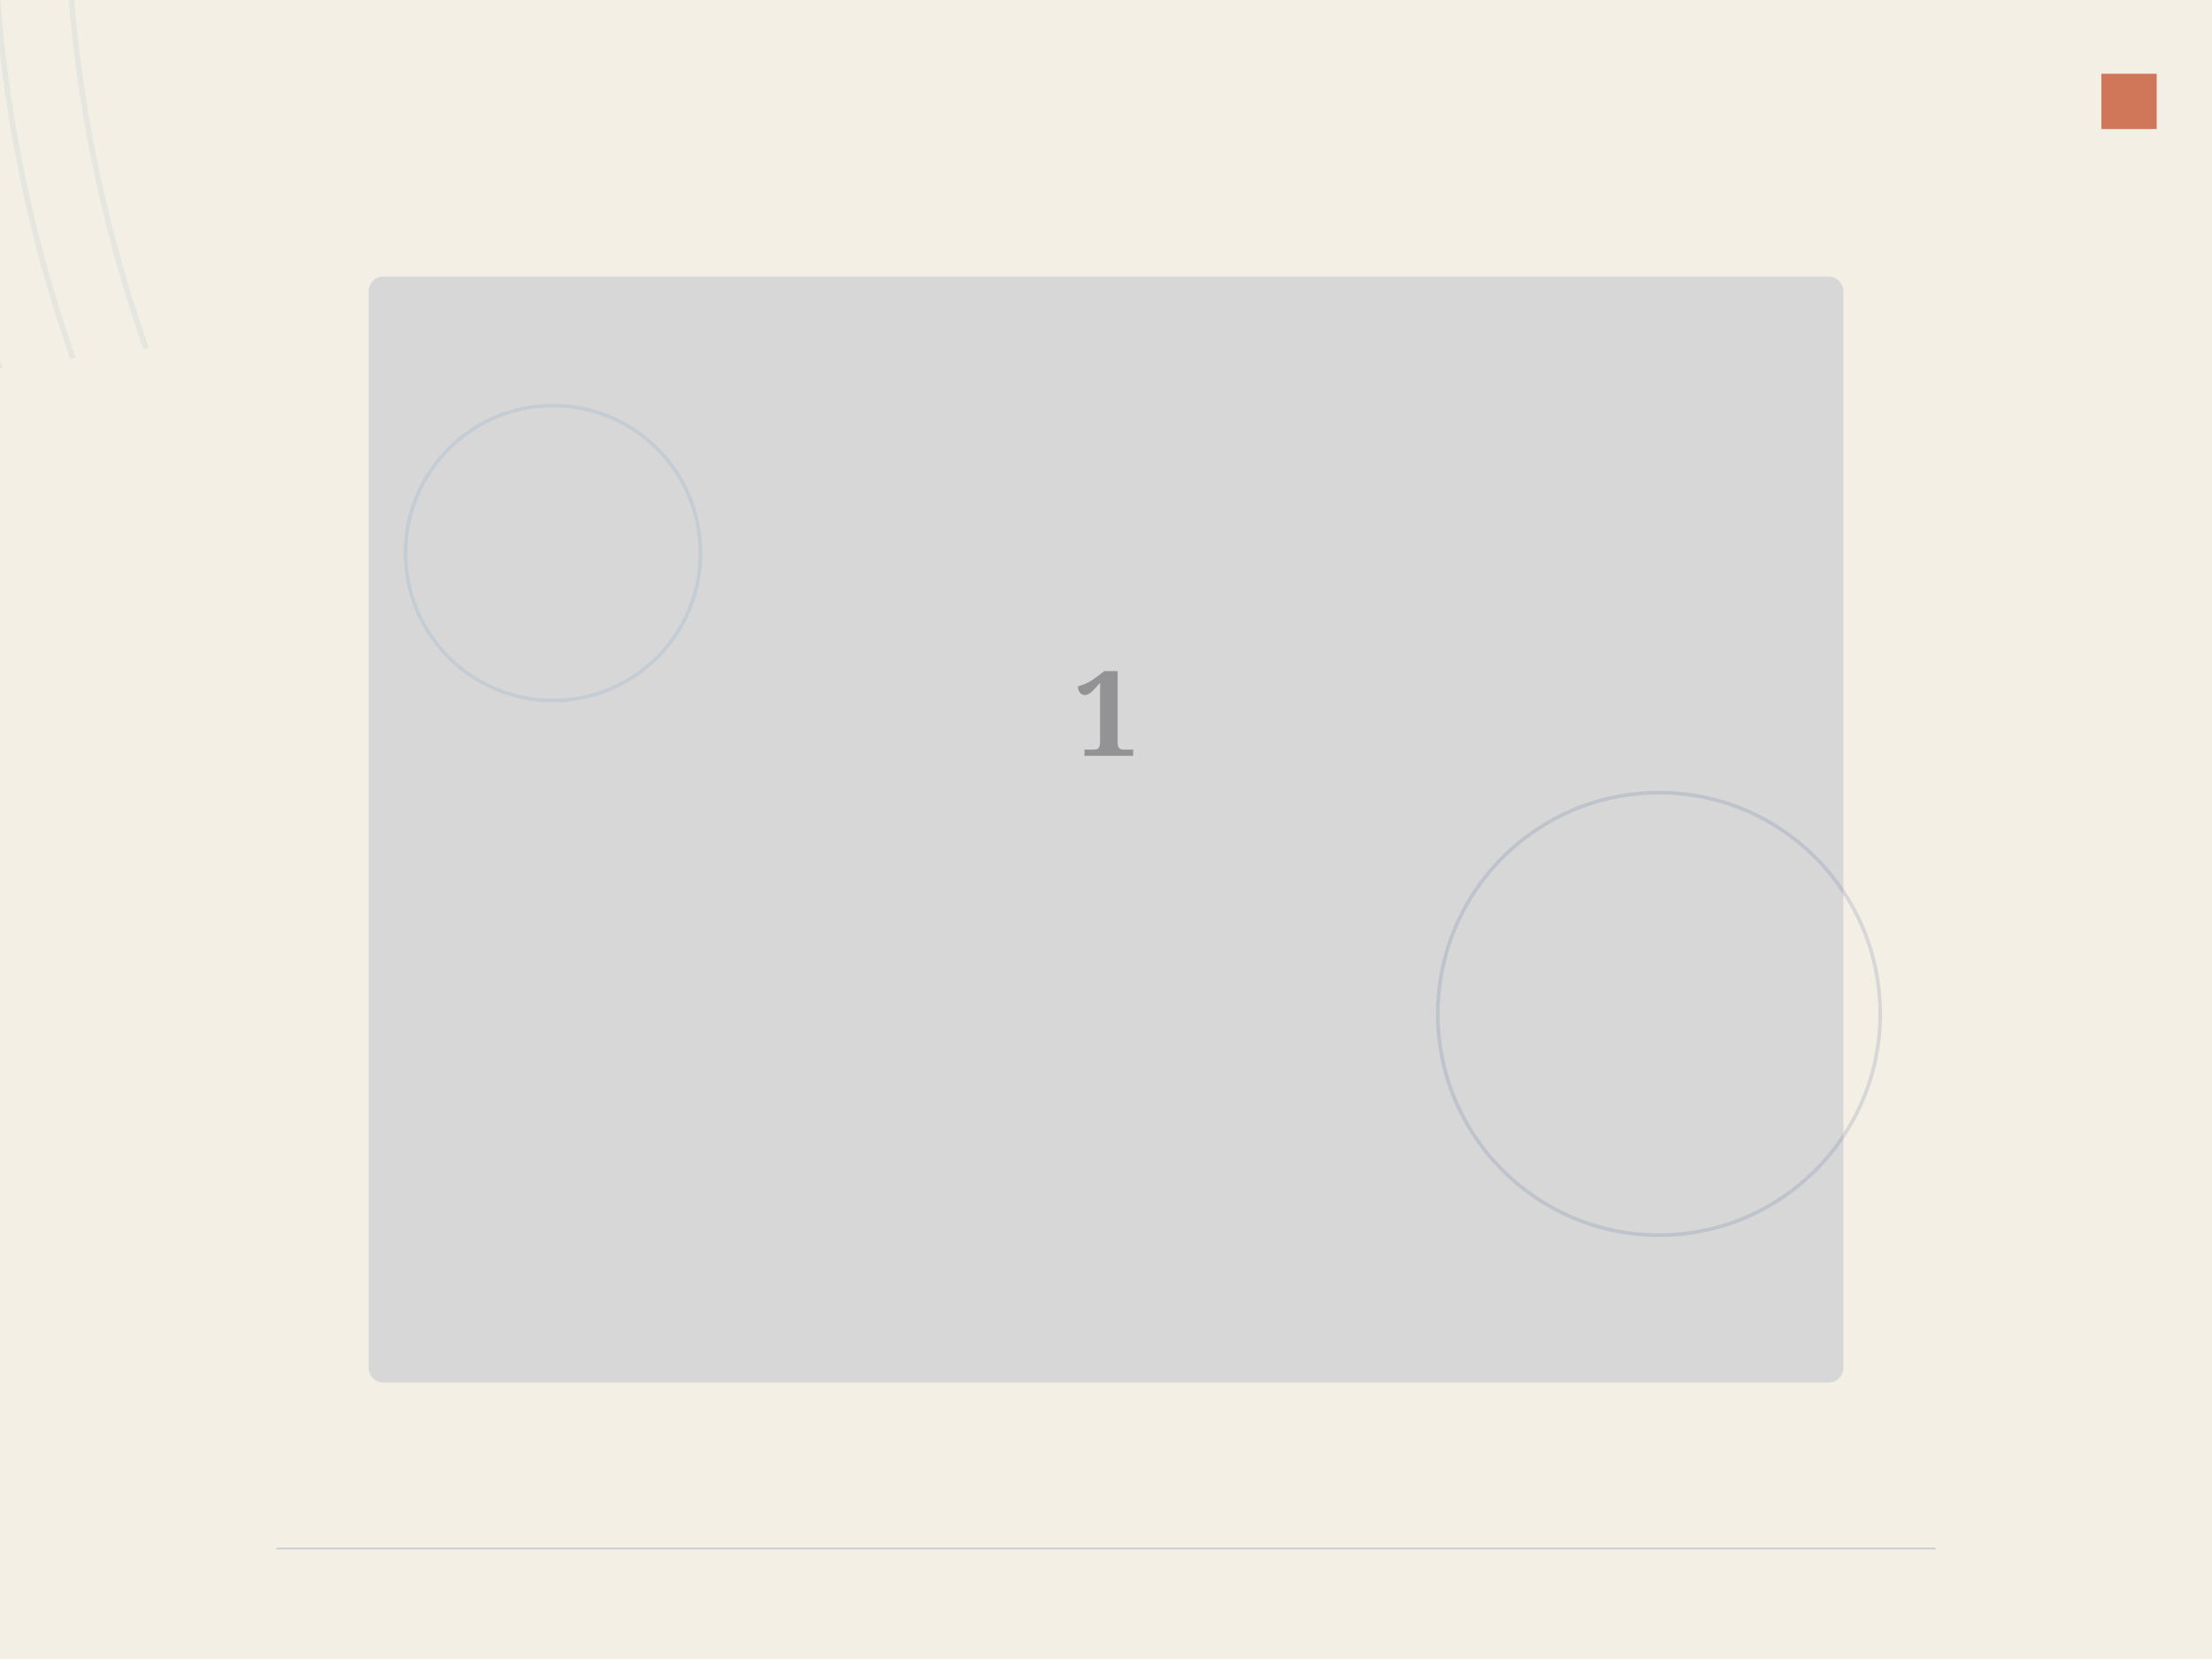
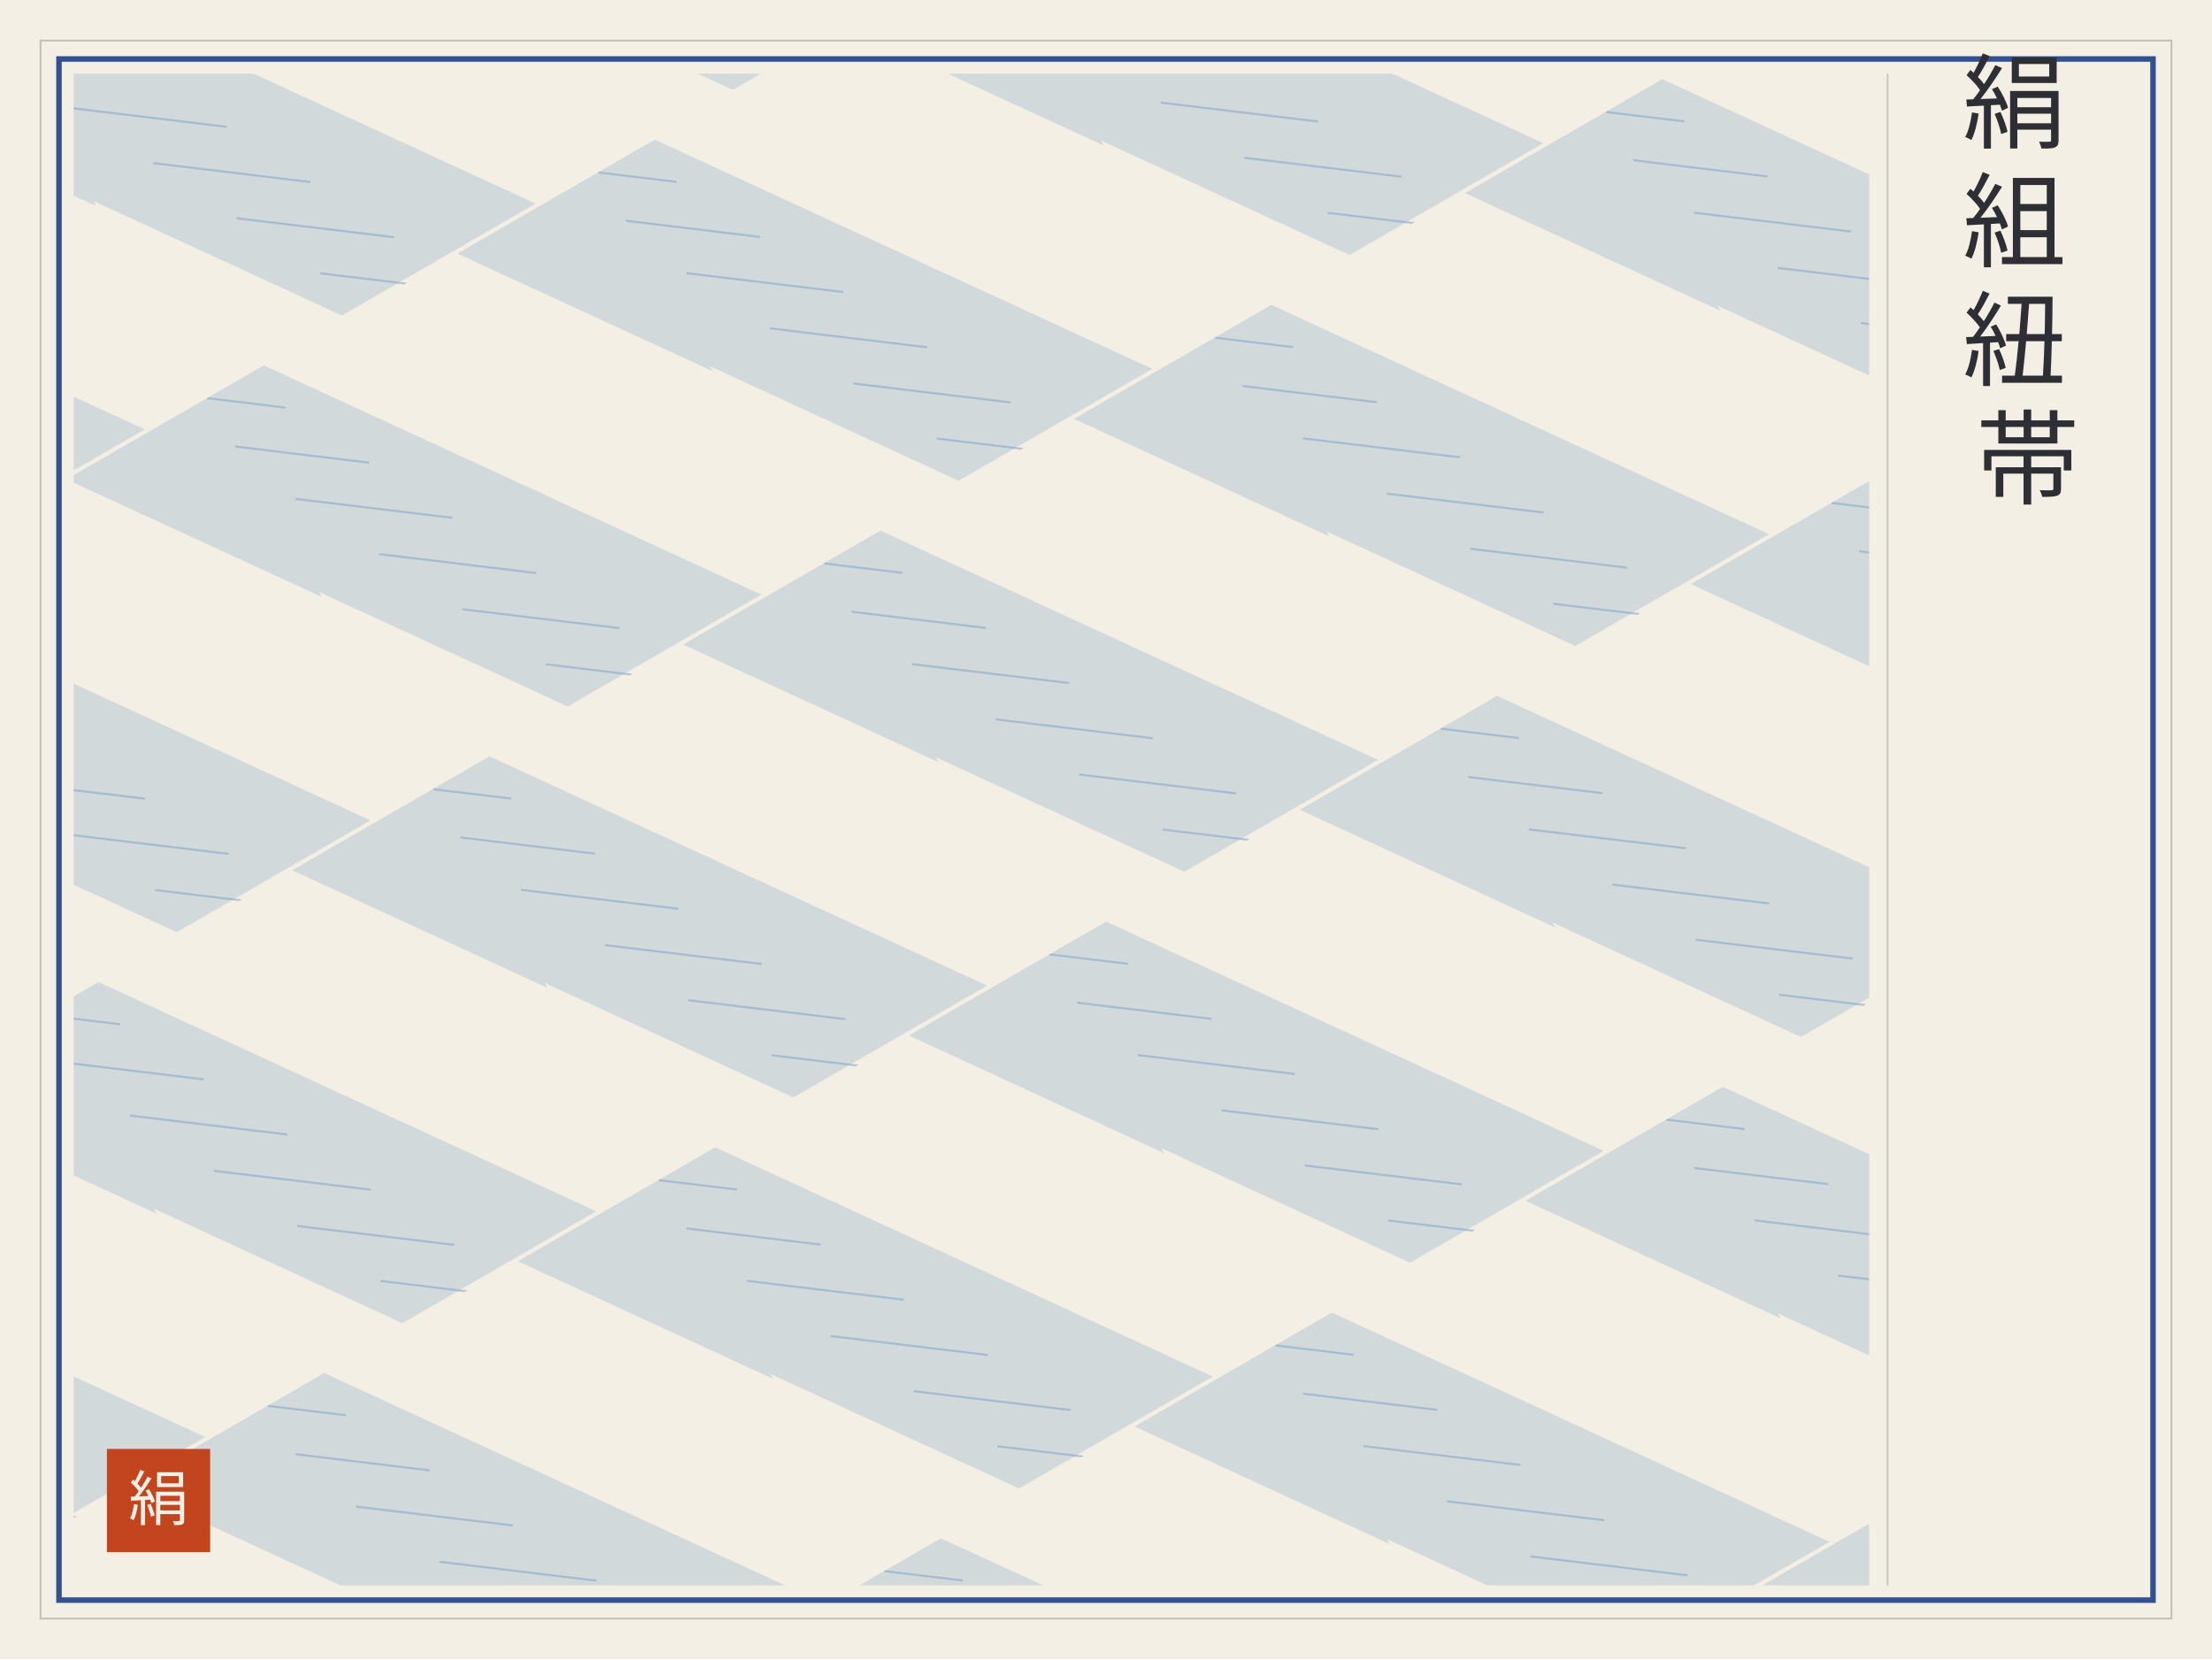
<svg xmlns="http://www.w3.org/2000/svg" width="1200" height="900" viewBox="0 0 1200 900">
  <rect width="1200" height="900" fill="#F3EFE4" />
-   <g transform="translate(0, 200) rotate(262)">
-     <g fill="none" stroke="#7FA3C7" stroke-width="3" opacity="0.12">
-       <path d="M 0 0 Q 150 -30 300 0 T 600 0 T 900 0 T 1200 0" />
-       <path d="M 0 40 Q 150 10 300 40 T 600 40 T 900 40 T 1200 40" />
-       <path d="M 0 80 Q 150 50 300 80 T 600 80 T 900 80 T 1200 80" />
+   <rect x="22" y="22" width="1156" height="856" fill="none" stroke="#2E2E35" stroke-width="1" opacity="0.25" />
+   <rect x="32" y="32" width="1136" height="836" fill="none" stroke="#33518F" stroke-width="3" />
+   <clipPath id="plate-kumihimo-belt-1">
+     <rect x="40.0" y="40.0" width="974.0" height="820.0" />
+   </clipPath>
+   <pattern id="pat-plate-kumihimo-belt-1" x="40.0" y="40.0" width="244.9" height="244.9" patternUnits="userSpaceOnUse" patternTransform="rotate(330 527.0 450.0)">
+     <g transform="scale(1.1)">
+       <polygon points="-78.0,0 32.3,0 188.3,220.6 78.0,220.6" fill="#7FA3C7" opacity="0.3" />
+       <polygon points="142.6,0 252.9,0 408.9,220.6 298.6,220.6" fill="#7FA3C7" opacity="0.3" />
+       <line x1="-31.2" y1="-23.4" x2="31.2" y2="23.4" stroke="#7FA3C7" stroke-width="1" opacity="0.55" />
+       <line x1="-9.1" y1="20.7" x2="53.3" y2="67.5" stroke="#7FA3C7" stroke-width="1" opacity="0.55" />
+       <line x1="12.9" y1="64.8" x2="75.3" y2="111.6" stroke="#7FA3C7" stroke-width="1" opacity="0.55" />
+       <line x1="35.0" y1="109.0" x2="97.4" y2="155.8" stroke="#7FA3C7" stroke-width="1" opacity="0.55" />
+       <line x1="57.0" y1="153.1" x2="119.4" y2="199.9" stroke="#7FA3C7" stroke-width="1" opacity="0.55" />
+       <line x1="79.1" y1="197.2" x2="141.5" y2="244.0" stroke="#7FA3C7" stroke-width="1" opacity="0.55" />
    </g>
+   </pattern>
+   <g clip-path="url(#plate-kumihimo-belt-1)">
+     <rect x="40.0" y="40.0" width="974.0" height="820.0" fill="#F3EFE4" />
+     <rect x="40.0" y="40.0" width="974.0" height="820.0" fill="url(#pat-plate-kumihimo-belt-1)" />
  </g>
-   <rect x="200" y="150" width="800" height="600" fill="#33518F" opacity="0.15" rx="8" />
-   <circle cx="300" cy="300" r="80" fill="none" stroke="#7FA3C7" stroke-width="2" opacity="0.2" />
-   <circle cx="900" cy="550" r="120" fill="none" stroke="#33518F" stroke-width="2" opacity="0.15" />
-   <text x="600" y="410" font-size="64" font-family="serif" font-weight="bold" text-anchor="middle" fill="#2E2E35" opacity="0.4">
-     1
+   <line x1="1024.0" y1="40.0" x2="1024.0" y2="860.0" stroke="#2E2E35" stroke-width="1" opacity="0.2" />
+   <text x="1100.0" y="76.0" font-family="'Hiragino Mincho ProN','Yu Mincho','Noto Serif JP',serif" font-size="56.0" text-anchor="middle" fill="#2E2E35">
+     <tspan x="1100.0" dy="0">絹</tspan>
+     <tspan x="1100.0" dy="64.4">組</tspan>
+     <tspan x="1100.0" dy="64.4">紐</tspan>
+     <tspan x="1100.0" dy="64.4">帯</tspan>
  </text>
-   <rect x="1140" y="40" width="30" height="30" fill="#C2451E" opacity="0.7" />
-   <line x1="150" y1="840" x2="1050" y2="840" stroke="#33518F" stroke-width="1" opacity="0.2" />
+   <g transform="translate(58.0, 786.0)">
+     <rect width="56" height="56" fill="#C2451E" />
+     <text x="28" y="38.64" font-family="serif" font-size="32.48" text-anchor="middle" fill="#F3EFE4">絹</text>
+   </g>
</svg>
